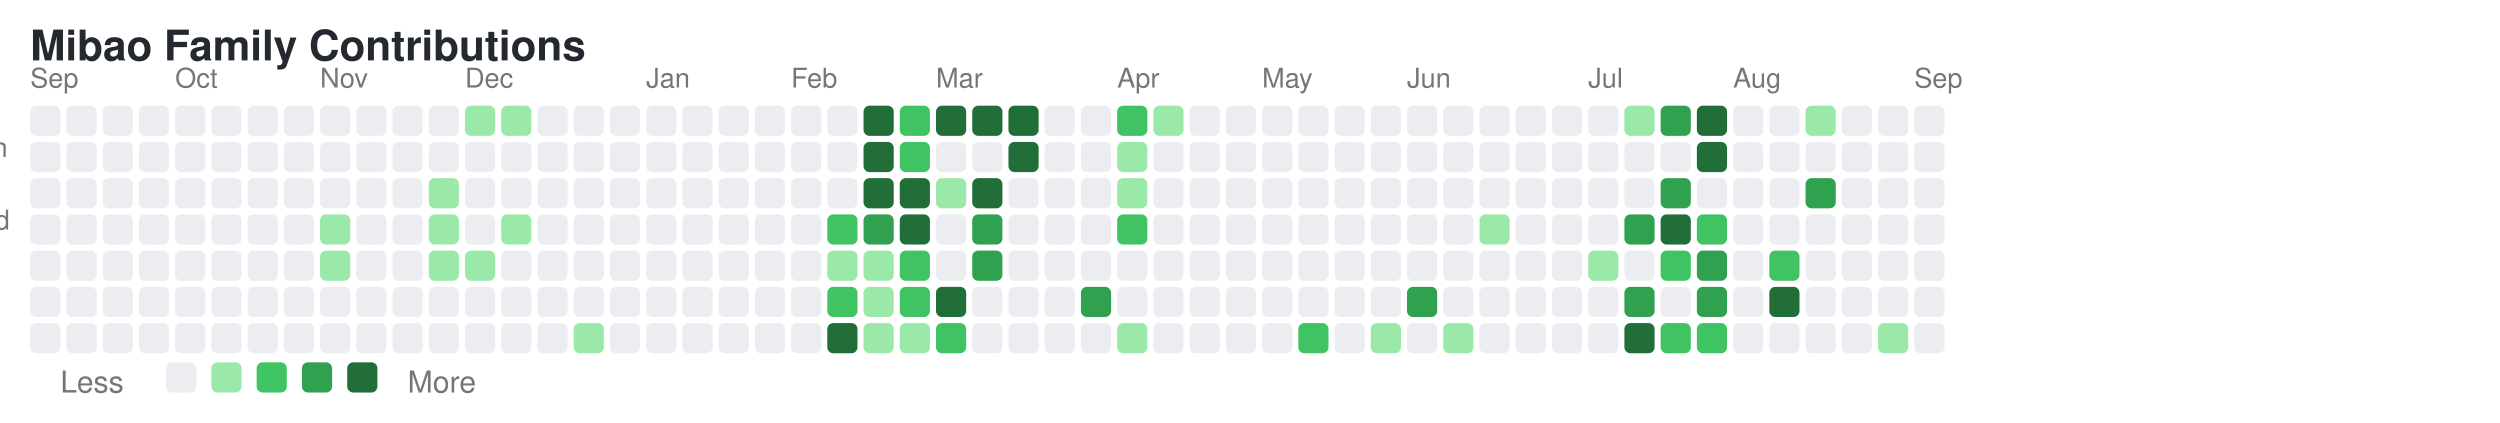
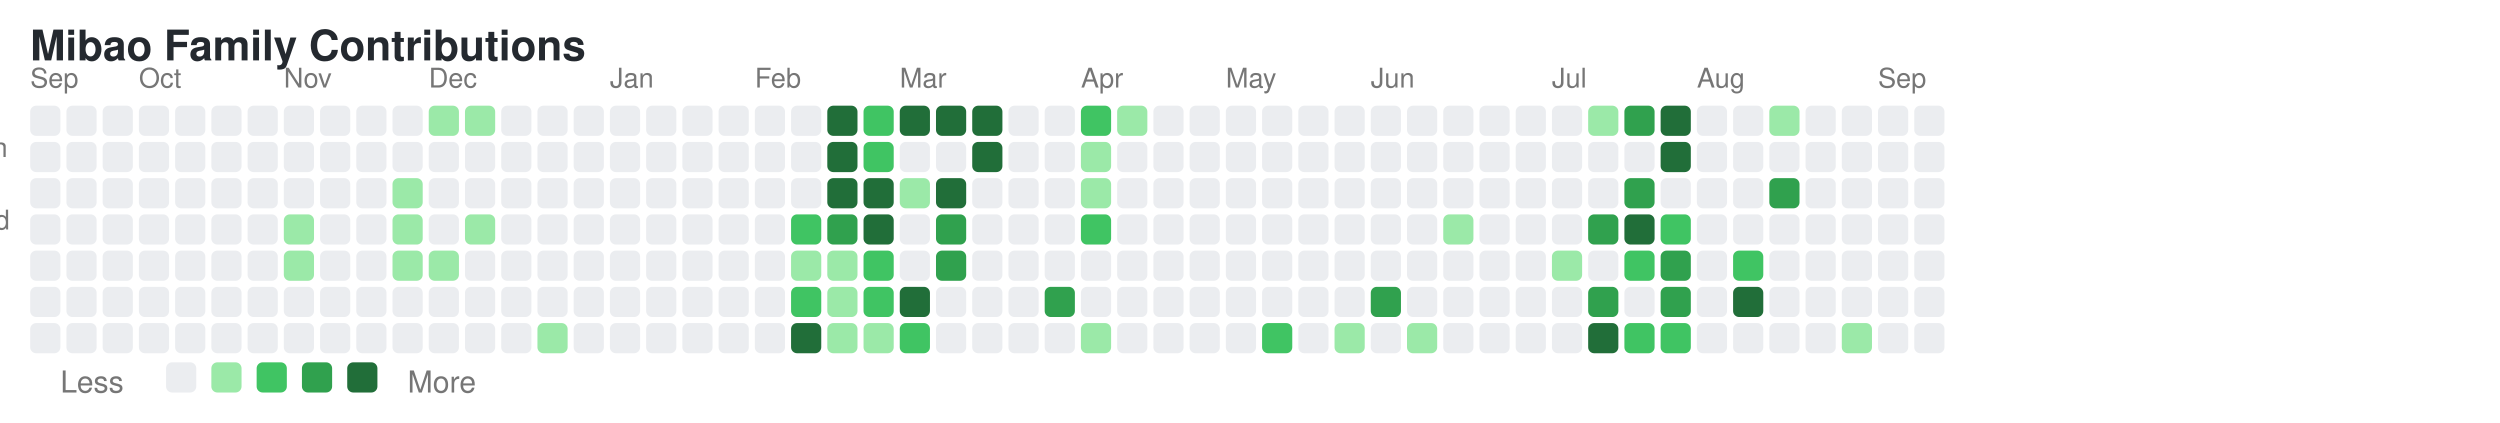
<svg xmlns="http://www.w3.org/2000/svg" width="828" height="140">
  <text x="10" y="20" font-family="-apple-system, BlinkMacSystemFont, Segoe UI, Helvetica, Arial, sans-serif" font-size="14" font-weight="600" fill="#24292f">Mibao Family Contributions</text>
  <g transform="translate(10, 35)">
    <text x="0" y="-6" font-family="-apple-system, BlinkMacSystemFont, Segoe UI, Helvetica, Arial, sans-serif" font-size="9" fill="#767676">Sep</text>
-     <text x="48" y="-6" font-family="-apple-system, BlinkMacSystemFont, Segoe UI, Helvetica, Arial, sans-serif" font-size="9" fill="#767676">Oct</text>
-     <text x="96" y="-6" font-family="-apple-system, BlinkMacSystemFont, Segoe UI, Helvetica, Arial, sans-serif" font-size="9" fill="#767676">Nov</text>
-     <text x="144" y="-6" font-family="-apple-system, BlinkMacSystemFont, Segoe UI, Helvetica, Arial, sans-serif" font-size="9" fill="#767676">Dec</text>
-     <text x="204" y="-6" font-family="-apple-system, BlinkMacSystemFont, Segoe UI, Helvetica, Arial, sans-serif" font-size="9" fill="#767676">Jan</text>
-     <text x="252" y="-6" font-family="-apple-system, BlinkMacSystemFont, Segoe UI, Helvetica, Arial, sans-serif" font-size="9" fill="#767676">Feb</text>
-     <text x="300" y="-6" font-family="-apple-system, BlinkMacSystemFont, Segoe UI, Helvetica, Arial, sans-serif" font-size="9" fill="#767676">Mar</text>
-     <text x="360" y="-6" font-family="-apple-system, BlinkMacSystemFont, Segoe UI, Helvetica, Arial, sans-serif" font-size="9" fill="#767676">Apr</text>
-     <text x="408" y="-6" font-family="-apple-system, BlinkMacSystemFont, Segoe UI, Helvetica, Arial, sans-serif" font-size="9" fill="#767676">May</text>
-     <text x="456" y="-6" font-family="-apple-system, BlinkMacSystemFont, Segoe UI, Helvetica, Arial, sans-serif" font-size="9" fill="#767676">Jun</text>
-     <text x="516" y="-6" font-family="-apple-system, BlinkMacSystemFont, Segoe UI, Helvetica, Arial, sans-serif" font-size="9" fill="#767676">Jul</text>
-     <text x="564" y="-6" font-family="-apple-system, BlinkMacSystemFont, Segoe UI, Helvetica, Arial, sans-serif" font-size="9" fill="#767676">Aug</text>
-     <text x="624" y="-6" font-family="-apple-system, BlinkMacSystemFont, Segoe UI, Helvetica, Arial, sans-serif" font-size="9" fill="#767676">Sep</text>
+     <text x="36" y="-6" font-family="-apple-system, BlinkMacSystemFont, Segoe UI, Helvetica, Arial, sans-serif" font-size="9" fill="#767676">Oct</text>
+     <text x="84" y="-6" font-family="-apple-system, BlinkMacSystemFont, Segoe UI, Helvetica, Arial, sans-serif" font-size="9" fill="#767676">Nov</text>
+     <text x="132" y="-6" font-family="-apple-system, BlinkMacSystemFont, Segoe UI, Helvetica, Arial, sans-serif" font-size="9" fill="#767676">Dec</text>
+     <text x="192" y="-6" font-family="-apple-system, BlinkMacSystemFont, Segoe UI, Helvetica, Arial, sans-serif" font-size="9" fill="#767676">Jan</text>
+     <text x="240" y="-6" font-family="-apple-system, BlinkMacSystemFont, Segoe UI, Helvetica, Arial, sans-serif" font-size="9" fill="#767676">Feb</text>
+     <text x="288" y="-6" font-family="-apple-system, BlinkMacSystemFont, Segoe UI, Helvetica, Arial, sans-serif" font-size="9" fill="#767676">Mar</text>
+     <text x="348" y="-6" font-family="-apple-system, BlinkMacSystemFont, Segoe UI, Helvetica, Arial, sans-serif" font-size="9" fill="#767676">Apr</text>
+     <text x="396" y="-6" font-family="-apple-system, BlinkMacSystemFont, Segoe UI, Helvetica, Arial, sans-serif" font-size="9" fill="#767676">May</text>
+     <text x="444" y="-6" font-family="-apple-system, BlinkMacSystemFont, Segoe UI, Helvetica, Arial, sans-serif" font-size="9" fill="#767676">Jun</text>
+     <text x="504" y="-6" font-family="-apple-system, BlinkMacSystemFont, Segoe UI, Helvetica, Arial, sans-serif" font-size="9" fill="#767676">Jul</text>
+     <text x="552" y="-6" font-family="-apple-system, BlinkMacSystemFont, Segoe UI, Helvetica, Arial, sans-serif" font-size="9" fill="#767676">Aug</text>
+     <text x="612" y="-6" font-family="-apple-system, BlinkMacSystemFont, Segoe UI, Helvetica, Arial, sans-serif" font-size="9" fill="#767676">Sep</text>
    <text x="-25" y="17.0" font-family="-apple-system, BlinkMacSystemFont, Segoe UI, Helvetica, Arial, sans-serif" font-size="9" fill="#767676">Mon</text>
    <text x="-25" y="41.0" font-family="-apple-system, BlinkMacSystemFont, Segoe UI, Helvetica, Arial, sans-serif" font-size="9" fill="#767676">Wed</text>
    <text x="-25" y="65.0" font-family="-apple-system, BlinkMacSystemFont, Segoe UI, Helvetica, Arial, sans-serif" font-size="9" fill="#767676">Fri</text>
    <rect x="0" y="0" width="10" height="10" fill="#ebedf0" rx="2" />
    <rect x="0" y="12" width="10" height="10" fill="#ebedf0" rx="2" />
    <rect x="0" y="24" width="10" height="10" fill="#ebedf0" rx="2" />
    <rect x="0" y="36" width="10" height="10" fill="#ebedf0" rx="2" />
    <rect x="0" y="48" width="10" height="10" fill="#ebedf0" rx="2" />
    <rect x="0" y="60" width="10" height="10" fill="#ebedf0" rx="2" />
    <rect x="0" y="72" width="10" height="10" fill="#ebedf0" rx="2" />
    <rect x="12" y="0" width="10" height="10" fill="#ebedf0" rx="2" />
    <rect x="12" y="12" width="10" height="10" fill="#ebedf0" rx="2" />
    <rect x="12" y="24" width="10" height="10" fill="#ebedf0" rx="2" />
    <rect x="12" y="36" width="10" height="10" fill="#ebedf0" rx="2" />
    <rect x="12" y="48" width="10" height="10" fill="#ebedf0" rx="2" />
    <rect x="12" y="60" width="10" height="10" fill="#ebedf0" rx="2" />
    <rect x="12" y="72" width="10" height="10" fill="#ebedf0" rx="2" />
    <rect x="24" y="0" width="10" height="10" fill="#ebedf0" rx="2" />
    <rect x="24" y="12" width="10" height="10" fill="#ebedf0" rx="2" />
    <rect x="24" y="24" width="10" height="10" fill="#ebedf0" rx="2" />
    <rect x="24" y="36" width="10" height="10" fill="#ebedf0" rx="2" />
    <rect x="24" y="48" width="10" height="10" fill="#ebedf0" rx="2" />
    <rect x="24" y="60" width="10" height="10" fill="#ebedf0" rx="2" />
    <rect x="24" y="72" width="10" height="10" fill="#ebedf0" rx="2" />
    <rect x="36" y="0" width="10" height="10" fill="#ebedf0" rx="2" />
    <rect x="36" y="12" width="10" height="10" fill="#ebedf0" rx="2" />
    <rect x="36" y="24" width="10" height="10" fill="#ebedf0" rx="2" />
    <rect x="36" y="36" width="10" height="10" fill="#ebedf0" rx="2" />
    <rect x="36" y="48" width="10" height="10" fill="#ebedf0" rx="2" />
    <rect x="36" y="60" width="10" height="10" fill="#ebedf0" rx="2" />
    <rect x="36" y="72" width="10" height="10" fill="#ebedf0" rx="2" />
    <rect x="48" y="0" width="10" height="10" fill="#ebedf0" rx="2" />
    <rect x="48" y="12" width="10" height="10" fill="#ebedf0" rx="2" />
    <rect x="48" y="24" width="10" height="10" fill="#ebedf0" rx="2" />
    <rect x="48" y="36" width="10" height="10" fill="#ebedf0" rx="2" />
    <rect x="48" y="48" width="10" height="10" fill="#ebedf0" rx="2" />
    <rect x="48" y="60" width="10" height="10" fill="#ebedf0" rx="2" />
    <rect x="48" y="72" width="10" height="10" fill="#ebedf0" rx="2" />
    <rect x="60" y="0" width="10" height="10" fill="#ebedf0" rx="2" />
    <rect x="60" y="12" width="10" height="10" fill="#ebedf0" rx="2" />
    <rect x="60" y="24" width="10" height="10" fill="#ebedf0" rx="2" />
    <rect x="60" y="36" width="10" height="10" fill="#ebedf0" rx="2" />
    <rect x="60" y="48" width="10" height="10" fill="#ebedf0" rx="2" />
    <rect x="60" y="60" width="10" height="10" fill="#ebedf0" rx="2" />
    <rect x="60" y="72" width="10" height="10" fill="#ebedf0" rx="2" />
    <rect x="72" y="0" width="10" height="10" fill="#ebedf0" rx="2" />
    <rect x="72" y="12" width="10" height="10" fill="#ebedf0" rx="2" />
    <rect x="72" y="24" width="10" height="10" fill="#ebedf0" rx="2" />
    <rect x="72" y="36" width="10" height="10" fill="#ebedf0" rx="2" />
    <rect x="72" y="48" width="10" height="10" fill="#ebedf0" rx="2" />
    <rect x="72" y="60" width="10" height="10" fill="#ebedf0" rx="2" />
    <rect x="72" y="72" width="10" height="10" fill="#ebedf0" rx="2" />
    <rect x="84" y="0" width="10" height="10" fill="#ebedf0" rx="2" />
    <rect x="84" y="12" width="10" height="10" fill="#ebedf0" rx="2" />
    <rect x="84" y="24" width="10" height="10" fill="#ebedf0" rx="2" />
-     <rect x="84" y="36" width="10" height="10" fill="#ebedf0" rx="2" />
-     <rect x="84" y="48" width="10" height="10" fill="#ebedf0" rx="2" />
+     <rect x="84" y="36" width="10" height="10" fill="#9be9a8" rx="2" />
+     <rect x="84" y="48" width="10" height="10" fill="#9be9a8" rx="2" />
    <rect x="84" y="60" width="10" height="10" fill="#ebedf0" rx="2" />
    <rect x="84" y="72" width="10" height="10" fill="#ebedf0" rx="2" />
    <rect x="96" y="0" width="10" height="10" fill="#ebedf0" rx="2" />
    <rect x="96" y="12" width="10" height="10" fill="#ebedf0" rx="2" />
    <rect x="96" y="24" width="10" height="10" fill="#ebedf0" rx="2" />
-     <rect x="96" y="36" width="10" height="10" fill="#9be9a8" rx="2" />
-     <rect x="96" y="48" width="10" height="10" fill="#9be9a8" rx="2" />
+     <rect x="96" y="36" width="10" height="10" fill="#ebedf0" rx="2" />
+     <rect x="96" y="48" width="10" height="10" fill="#ebedf0" rx="2" />
    <rect x="96" y="60" width="10" height="10" fill="#ebedf0" rx="2" />
    <rect x="96" y="72" width="10" height="10" fill="#ebedf0" rx="2" />
    <rect x="108" y="0" width="10" height="10" fill="#ebedf0" rx="2" />
    <rect x="108" y="12" width="10" height="10" fill="#ebedf0" rx="2" />
    <rect x="108" y="24" width="10" height="10" fill="#ebedf0" rx="2" />
    <rect x="108" y="36" width="10" height="10" fill="#ebedf0" rx="2" />
    <rect x="108" y="48" width="10" height="10" fill="#ebedf0" rx="2" />
    <rect x="108" y="60" width="10" height="10" fill="#ebedf0" rx="2" />
    <rect x="108" y="72" width="10" height="10" fill="#ebedf0" rx="2" />
    <rect x="120" y="0" width="10" height="10" fill="#ebedf0" rx="2" />
    <rect x="120" y="12" width="10" height="10" fill="#ebedf0" rx="2" />
-     <rect x="120" y="24" width="10" height="10" fill="#ebedf0" rx="2" />
-     <rect x="120" y="36" width="10" height="10" fill="#ebedf0" rx="2" />
-     <rect x="120" y="48" width="10" height="10" fill="#ebedf0" rx="2" />
+     <rect x="120" y="24" width="10" height="10" fill="#9be9a8" rx="2" />
+     <rect x="120" y="36" width="10" height="10" fill="#9be9a8" rx="2" />
+     <rect x="120" y="48" width="10" height="10" fill="#9be9a8" rx="2" />
    <rect x="120" y="60" width="10" height="10" fill="#ebedf0" rx="2" />
    <rect x="120" y="72" width="10" height="10" fill="#ebedf0" rx="2" />
-     <rect x="132" y="0" width="10" height="10" fill="#ebedf0" rx="2" />
+     <rect x="132" y="0" width="10" height="10" fill="#9be9a8" rx="2" />
    <rect x="132" y="12" width="10" height="10" fill="#ebedf0" rx="2" />
-     <rect x="132" y="24" width="10" height="10" fill="#9be9a8" rx="2" />
-     <rect x="132" y="36" width="10" height="10" fill="#9be9a8" rx="2" />
+     <rect x="132" y="24" width="10" height="10" fill="#ebedf0" rx="2" />
+     <rect x="132" y="36" width="10" height="10" fill="#ebedf0" rx="2" />
    <rect x="132" y="48" width="10" height="10" fill="#9be9a8" rx="2" />
    <rect x="132" y="60" width="10" height="10" fill="#ebedf0" rx="2" />
    <rect x="132" y="72" width="10" height="10" fill="#ebedf0" rx="2" />
    <rect x="144" y="0" width="10" height="10" fill="#9be9a8" rx="2" />
    <rect x="144" y="12" width="10" height="10" fill="#ebedf0" rx="2" />
    <rect x="144" y="24" width="10" height="10" fill="#ebedf0" rx="2" />
-     <rect x="144" y="36" width="10" height="10" fill="#ebedf0" rx="2" />
-     <rect x="144" y="48" width="10" height="10" fill="#9be9a8" rx="2" />
+     <rect x="144" y="36" width="10" height="10" fill="#9be9a8" rx="2" />
+     <rect x="144" y="48" width="10" height="10" fill="#ebedf0" rx="2" />
    <rect x="144" y="60" width="10" height="10" fill="#ebedf0" rx="2" />
    <rect x="144" y="72" width="10" height="10" fill="#ebedf0" rx="2" />
-     <rect x="156" y="0" width="10" height="10" fill="#9be9a8" rx="2" />
+     <rect x="156" y="0" width="10" height="10" fill="#ebedf0" rx="2" />
    <rect x="156" y="12" width="10" height="10" fill="#ebedf0" rx="2" />
    <rect x="156" y="24" width="10" height="10" fill="#ebedf0" rx="2" />
-     <rect x="156" y="36" width="10" height="10" fill="#9be9a8" rx="2" />
+     <rect x="156" y="36" width="10" height="10" fill="#ebedf0" rx="2" />
    <rect x="156" y="48" width="10" height="10" fill="#ebedf0" rx="2" />
    <rect x="156" y="60" width="10" height="10" fill="#ebedf0" rx="2" />
    <rect x="156" y="72" width="10" height="10" fill="#ebedf0" rx="2" />
    <rect x="168" y="0" width="10" height="10" fill="#ebedf0" rx="2" />
    <rect x="168" y="12" width="10" height="10" fill="#ebedf0" rx="2" />
    <rect x="168" y="24" width="10" height="10" fill="#ebedf0" rx="2" />
    <rect x="168" y="36" width="10" height="10" fill="#ebedf0" rx="2" />
    <rect x="168" y="48" width="10" height="10" fill="#ebedf0" rx="2" />
    <rect x="168" y="60" width="10" height="10" fill="#ebedf0" rx="2" />
-     <rect x="168" y="72" width="10" height="10" fill="#ebedf0" rx="2" />
+     <rect x="168" y="72" width="10" height="10" fill="#9be9a8" rx="2" />
    <rect x="180" y="0" width="10" height="10" fill="#ebedf0" rx="2" />
    <rect x="180" y="12" width="10" height="10" fill="#ebedf0" rx="2" />
    <rect x="180" y="24" width="10" height="10" fill="#ebedf0" rx="2" />
    <rect x="180" y="36" width="10" height="10" fill="#ebedf0" rx="2" />
    <rect x="180" y="48" width="10" height="10" fill="#ebedf0" rx="2" />
    <rect x="180" y="60" width="10" height="10" fill="#ebedf0" rx="2" />
-     <rect x="180" y="72" width="10" height="10" fill="#9be9a8" rx="2" />
+     <rect x="180" y="72" width="10" height="10" fill="#ebedf0" rx="2" />
    <rect x="192" y="0" width="10" height="10" fill="#ebedf0" rx="2" />
    <rect x="192" y="12" width="10" height="10" fill="#ebedf0" rx="2" />
    <rect x="192" y="24" width="10" height="10" fill="#ebedf0" rx="2" />
    <rect x="192" y="36" width="10" height="10" fill="#ebedf0" rx="2" />
    <rect x="192" y="48" width="10" height="10" fill="#ebedf0" rx="2" />
    <rect x="192" y="60" width="10" height="10" fill="#ebedf0" rx="2" />
    <rect x="192" y="72" width="10" height="10" fill="#ebedf0" rx="2" />
    <rect x="204" y="0" width="10" height="10" fill="#ebedf0" rx="2" />
    <rect x="204" y="12" width="10" height="10" fill="#ebedf0" rx="2" />
    <rect x="204" y="24" width="10" height="10" fill="#ebedf0" rx="2" />
    <rect x="204" y="36" width="10" height="10" fill="#ebedf0" rx="2" />
    <rect x="204" y="48" width="10" height="10" fill="#ebedf0" rx="2" />
    <rect x="204" y="60" width="10" height="10" fill="#ebedf0" rx="2" />
    <rect x="204" y="72" width="10" height="10" fill="#ebedf0" rx="2" />
    <rect x="216" y="0" width="10" height="10" fill="#ebedf0" rx="2" />
    <rect x="216" y="12" width="10" height="10" fill="#ebedf0" rx="2" />
    <rect x="216" y="24" width="10" height="10" fill="#ebedf0" rx="2" />
    <rect x="216" y="36" width="10" height="10" fill="#ebedf0" rx="2" />
    <rect x="216" y="48" width="10" height="10" fill="#ebedf0" rx="2" />
    <rect x="216" y="60" width="10" height="10" fill="#ebedf0" rx="2" />
    <rect x="216" y="72" width="10" height="10" fill="#ebedf0" rx="2" />
    <rect x="228" y="0" width="10" height="10" fill="#ebedf0" rx="2" />
    <rect x="228" y="12" width="10" height="10" fill="#ebedf0" rx="2" />
    <rect x="228" y="24" width="10" height="10" fill="#ebedf0" rx="2" />
    <rect x="228" y="36" width="10" height="10" fill="#ebedf0" rx="2" />
    <rect x="228" y="48" width="10" height="10" fill="#ebedf0" rx="2" />
    <rect x="228" y="60" width="10" height="10" fill="#ebedf0" rx="2" />
    <rect x="228" y="72" width="10" height="10" fill="#ebedf0" rx="2" />
    <rect x="240" y="0" width="10" height="10" fill="#ebedf0" rx="2" />
    <rect x="240" y="12" width="10" height="10" fill="#ebedf0" rx="2" />
    <rect x="240" y="24" width="10" height="10" fill="#ebedf0" rx="2" />
    <rect x="240" y="36" width="10" height="10" fill="#ebedf0" rx="2" />
    <rect x="240" y="48" width="10" height="10" fill="#ebedf0" rx="2" />
    <rect x="240" y="60" width="10" height="10" fill="#ebedf0" rx="2" />
    <rect x="240" y="72" width="10" height="10" fill="#ebedf0" rx="2" />
    <rect x="252" y="0" width="10" height="10" fill="#ebedf0" rx="2" />
    <rect x="252" y="12" width="10" height="10" fill="#ebedf0" rx="2" />
    <rect x="252" y="24" width="10" height="10" fill="#ebedf0" rx="2" />
-     <rect x="252" y="36" width="10" height="10" fill="#ebedf0" rx="2" />
-     <rect x="252" y="48" width="10" height="10" fill="#ebedf0" rx="2" />
-     <rect x="252" y="60" width="10" height="10" fill="#ebedf0" rx="2" />
-     <rect x="252" y="72" width="10" height="10" fill="#ebedf0" rx="2" />
-     <rect x="264" y="0" width="10" height="10" fill="#ebedf0" rx="2" />
-     <rect x="264" y="12" width="10" height="10" fill="#ebedf0" rx="2" />
-     <rect x="264" y="24" width="10" height="10" fill="#ebedf0" rx="2" />
-     <rect x="264" y="36" width="10" height="10" fill="#40c463" rx="2" />
+     <rect x="252" y="36" width="10" height="10" fill="#40c463" rx="2" />
+     <rect x="252" y="48" width="10" height="10" fill="#9be9a8" rx="2" />
+     <rect x="252" y="60" width="10" height="10" fill="#40c463" rx="2" />
+     <rect x="252" y="72" width="10" height="10" fill="#216e39" rx="2" />
+     <rect x="264" y="0" width="10" height="10" fill="#216e39" rx="2" />
+     <rect x="264" y="12" width="10" height="10" fill="#216e39" rx="2" />
+     <rect x="264" y="24" width="10" height="10" fill="#216e39" rx="2" />
+     <rect x="264" y="36" width="10" height="10" fill="#30a14e" rx="2" />
    <rect x="264" y="48" width="10" height="10" fill="#9be9a8" rx="2" />
-     <rect x="264" y="60" width="10" height="10" fill="#40c463" rx="2" />
-     <rect x="264" y="72" width="10" height="10" fill="#216e39" rx="2" />
-     <rect x="276" y="0" width="10" height="10" fill="#216e39" rx="2" />
-     <rect x="276" y="12" width="10" height="10" fill="#216e39" rx="2" />
+     <rect x="264" y="60" width="10" height="10" fill="#9be9a8" rx="2" />
+     <rect x="264" y="72" width="10" height="10" fill="#9be9a8" rx="2" />
+     <rect x="276" y="0" width="10" height="10" fill="#40c463" rx="2" />
+     <rect x="276" y="12" width="10" height="10" fill="#40c463" rx="2" />
    <rect x="276" y="24" width="10" height="10" fill="#216e39" rx="2" />
-     <rect x="276" y="36" width="10" height="10" fill="#30a14e" rx="2" />
-     <rect x="276" y="48" width="10" height="10" fill="#9be9a8" rx="2" />
-     <rect x="276" y="60" width="10" height="10" fill="#9be9a8" rx="2" />
+     <rect x="276" y="36" width="10" height="10" fill="#216e39" rx="2" />
+     <rect x="276" y="48" width="10" height="10" fill="#40c463" rx="2" />
+     <rect x="276" y="60" width="10" height="10" fill="#40c463" rx="2" />
    <rect x="276" y="72" width="10" height="10" fill="#9be9a8" rx="2" />
-     <rect x="288" y="0" width="10" height="10" fill="#40c463" rx="2" />
-     <rect x="288" y="12" width="10" height="10" fill="#40c463" rx="2" />
-     <rect x="288" y="24" width="10" height="10" fill="#216e39" rx="2" />
-     <rect x="288" y="36" width="10" height="10" fill="#216e39" rx="2" />
-     <rect x="288" y="48" width="10" height="10" fill="#40c463" rx="2" />
-     <rect x="288" y="60" width="10" height="10" fill="#40c463" rx="2" />
-     <rect x="288" y="72" width="10" height="10" fill="#9be9a8" rx="2" />
+     <rect x="288" y="0" width="10" height="10" fill="#216e39" rx="2" />
+     <rect x="288" y="12" width="10" height="10" fill="#ebedf0" rx="2" />
+     <rect x="288" y="24" width="10" height="10" fill="#9be9a8" rx="2" />
+     <rect x="288" y="36" width="10" height="10" fill="#ebedf0" rx="2" />
+     <rect x="288" y="48" width="10" height="10" fill="#ebedf0" rx="2" />
+     <rect x="288" y="60" width="10" height="10" fill="#216e39" rx="2" />
+     <rect x="288" y="72" width="10" height="10" fill="#40c463" rx="2" />
    <rect x="300" y="0" width="10" height="10" fill="#216e39" rx="2" />
    <rect x="300" y="12" width="10" height="10" fill="#ebedf0" rx="2" />
-     <rect x="300" y="24" width="10" height="10" fill="#9be9a8" rx="2" />
-     <rect x="300" y="36" width="10" height="10" fill="#ebedf0" rx="2" />
-     <rect x="300" y="48" width="10" height="10" fill="#ebedf0" rx="2" />
-     <rect x="300" y="60" width="10" height="10" fill="#216e39" rx="2" />
-     <rect x="300" y="72" width="10" height="10" fill="#40c463" rx="2" />
+     <rect x="300" y="24" width="10" height="10" fill="#216e39" rx="2" />
+     <rect x="300" y="36" width="10" height="10" fill="#30a14e" rx="2" />
+     <rect x="300" y="48" width="10" height="10" fill="#30a14e" rx="2" />
+     <rect x="300" y="60" width="10" height="10" fill="#ebedf0" rx="2" />
+     <rect x="300" y="72" width="10" height="10" fill="#ebedf0" rx="2" />
    <rect x="312" y="0" width="10" height="10" fill="#216e39" rx="2" />
-     <rect x="312" y="12" width="10" height="10" fill="#ebedf0" rx="2" />
-     <rect x="312" y="24" width="10" height="10" fill="#216e39" rx="2" />
-     <rect x="312" y="36" width="10" height="10" fill="#30a14e" rx="2" />
-     <rect x="312" y="48" width="10" height="10" fill="#30a14e" rx="2" />
+     <rect x="312" y="12" width="10" height="10" fill="#216e39" rx="2" />
+     <rect x="312" y="24" width="10" height="10" fill="#ebedf0" rx="2" />
+     <rect x="312" y="36" width="10" height="10" fill="#ebedf0" rx="2" />
+     <rect x="312" y="48" width="10" height="10" fill="#ebedf0" rx="2" />
    <rect x="312" y="60" width="10" height="10" fill="#ebedf0" rx="2" />
    <rect x="312" y="72" width="10" height="10" fill="#ebedf0" rx="2" />
-     <rect x="324" y="0" width="10" height="10" fill="#216e39" rx="2" />
-     <rect x="324" y="12" width="10" height="10" fill="#216e39" rx="2" />
+     <rect x="324" y="0" width="10" height="10" fill="#ebedf0" rx="2" />
+     <rect x="324" y="12" width="10" height="10" fill="#ebedf0" rx="2" />
    <rect x="324" y="24" width="10" height="10" fill="#ebedf0" rx="2" />
    <rect x="324" y="36" width="10" height="10" fill="#ebedf0" rx="2" />
    <rect x="324" y="48" width="10" height="10" fill="#ebedf0" rx="2" />
    <rect x="324" y="60" width="10" height="10" fill="#ebedf0" rx="2" />
    <rect x="324" y="72" width="10" height="10" fill="#ebedf0" rx="2" />
    <rect x="336" y="0" width="10" height="10" fill="#ebedf0" rx="2" />
    <rect x="336" y="12" width="10" height="10" fill="#ebedf0" rx="2" />
    <rect x="336" y="24" width="10" height="10" fill="#ebedf0" rx="2" />
    <rect x="336" y="36" width="10" height="10" fill="#ebedf0" rx="2" />
    <rect x="336" y="48" width="10" height="10" fill="#ebedf0" rx="2" />
-     <rect x="336" y="60" width="10" height="10" fill="#ebedf0" rx="2" />
+     <rect x="336" y="60" width="10" height="10" fill="#30a14e" rx="2" />
    <rect x="336" y="72" width="10" height="10" fill="#ebedf0" rx="2" />
-     <rect x="348" y="0" width="10" height="10" fill="#ebedf0" rx="2" />
-     <rect x="348" y="12" width="10" height="10" fill="#ebedf0" rx="2" />
-     <rect x="348" y="24" width="10" height="10" fill="#ebedf0" rx="2" />
-     <rect x="348" y="36" width="10" height="10" fill="#ebedf0" rx="2" />
+     <rect x="348" y="0" width="10" height="10" fill="#40c463" rx="2" />
+     <rect x="348" y="12" width="10" height="10" fill="#9be9a8" rx="2" />
+     <rect x="348" y="24" width="10" height="10" fill="#9be9a8" rx="2" />
+     <rect x="348" y="36" width="10" height="10" fill="#40c463" rx="2" />
    <rect x="348" y="48" width="10" height="10" fill="#ebedf0" rx="2" />
-     <rect x="348" y="60" width="10" height="10" fill="#30a14e" rx="2" />
-     <rect x="348" y="72" width="10" height="10" fill="#ebedf0" rx="2" />
-     <rect x="360" y="0" width="10" height="10" fill="#40c463" rx="2" />
-     <rect x="360" y="12" width="10" height="10" fill="#9be9a8" rx="2" />
-     <rect x="360" y="24" width="10" height="10" fill="#9be9a8" rx="2" />
-     <rect x="360" y="36" width="10" height="10" fill="#40c463" rx="2" />
+     <rect x="348" y="60" width="10" height="10" fill="#ebedf0" rx="2" />
+     <rect x="348" y="72" width="10" height="10" fill="#9be9a8" rx="2" />
+     <rect x="360" y="0" width="10" height="10" fill="#9be9a8" rx="2" />
+     <rect x="360" y="12" width="10" height="10" fill="#ebedf0" rx="2" />
+     <rect x="360" y="24" width="10" height="10" fill="#ebedf0" rx="2" />
+     <rect x="360" y="36" width="10" height="10" fill="#ebedf0" rx="2" />
    <rect x="360" y="48" width="10" height="10" fill="#ebedf0" rx="2" />
    <rect x="360" y="60" width="10" height="10" fill="#ebedf0" rx="2" />
-     <rect x="360" y="72" width="10" height="10" fill="#9be9a8" rx="2" />
-     <rect x="372" y="0" width="10" height="10" fill="#9be9a8" rx="2" />
+     <rect x="360" y="72" width="10" height="10" fill="#ebedf0" rx="2" />
+     <rect x="372" y="0" width="10" height="10" fill="#ebedf0" rx="2" />
    <rect x="372" y="12" width="10" height="10" fill="#ebedf0" rx="2" />
    <rect x="372" y="24" width="10" height="10" fill="#ebedf0" rx="2" />
    <rect x="372" y="36" width="10" height="10" fill="#ebedf0" rx="2" />
    <rect x="372" y="48" width="10" height="10" fill="#ebedf0" rx="2" />
    <rect x="372" y="60" width="10" height="10" fill="#ebedf0" rx="2" />
    <rect x="372" y="72" width="10" height="10" fill="#ebedf0" rx="2" />
    <rect x="384" y="0" width="10" height="10" fill="#ebedf0" rx="2" />
    <rect x="384" y="12" width="10" height="10" fill="#ebedf0" rx="2" />
    <rect x="384" y="24" width="10" height="10" fill="#ebedf0" rx="2" />
    <rect x="384" y="36" width="10" height="10" fill="#ebedf0" rx="2" />
    <rect x="384" y="48" width="10" height="10" fill="#ebedf0" rx="2" />
    <rect x="384" y="60" width="10" height="10" fill="#ebedf0" rx="2" />
    <rect x="384" y="72" width="10" height="10" fill="#ebedf0" rx="2" />
    <rect x="396" y="0" width="10" height="10" fill="#ebedf0" rx="2" />
    <rect x="396" y="12" width="10" height="10" fill="#ebedf0" rx="2" />
    <rect x="396" y="24" width="10" height="10" fill="#ebedf0" rx="2" />
    <rect x="396" y="36" width="10" height="10" fill="#ebedf0" rx="2" />
    <rect x="396" y="48" width="10" height="10" fill="#ebedf0" rx="2" />
    <rect x="396" y="60" width="10" height="10" fill="#ebedf0" rx="2" />
    <rect x="396" y="72" width="10" height="10" fill="#ebedf0" rx="2" />
    <rect x="408" y="0" width="10" height="10" fill="#ebedf0" rx="2" />
    <rect x="408" y="12" width="10" height="10" fill="#ebedf0" rx="2" />
    <rect x="408" y="24" width="10" height="10" fill="#ebedf0" rx="2" />
    <rect x="408" y="36" width="10" height="10" fill="#ebedf0" rx="2" />
    <rect x="408" y="48" width="10" height="10" fill="#ebedf0" rx="2" />
    <rect x="408" y="60" width="10" height="10" fill="#ebedf0" rx="2" />
-     <rect x="408" y="72" width="10" height="10" fill="#ebedf0" rx="2" />
+     <rect x="408" y="72" width="10" height="10" fill="#40c463" rx="2" />
    <rect x="420" y="0" width="10" height="10" fill="#ebedf0" rx="2" />
    <rect x="420" y="12" width="10" height="10" fill="#ebedf0" rx="2" />
    <rect x="420" y="24" width="10" height="10" fill="#ebedf0" rx="2" />
    <rect x="420" y="36" width="10" height="10" fill="#ebedf0" rx="2" />
    <rect x="420" y="48" width="10" height="10" fill="#ebedf0" rx="2" />
    <rect x="420" y="60" width="10" height="10" fill="#ebedf0" rx="2" />
-     <rect x="420" y="72" width="10" height="10" fill="#40c463" rx="2" />
+     <rect x="420" y="72" width="10" height="10" fill="#ebedf0" rx="2" />
    <rect x="432" y="0" width="10" height="10" fill="#ebedf0" rx="2" />
    <rect x="432" y="12" width="10" height="10" fill="#ebedf0" rx="2" />
    <rect x="432" y="24" width="10" height="10" fill="#ebedf0" rx="2" />
    <rect x="432" y="36" width="10" height="10" fill="#ebedf0" rx="2" />
    <rect x="432" y="48" width="10" height="10" fill="#ebedf0" rx="2" />
    <rect x="432" y="60" width="10" height="10" fill="#ebedf0" rx="2" />
-     <rect x="432" y="72" width="10" height="10" fill="#ebedf0" rx="2" />
+     <rect x="432" y="72" width="10" height="10" fill="#9be9a8" rx="2" />
    <rect x="444" y="0" width="10" height="10" fill="#ebedf0" rx="2" />
    <rect x="444" y="12" width="10" height="10" fill="#ebedf0" rx="2" />
    <rect x="444" y="24" width="10" height="10" fill="#ebedf0" rx="2" />
    <rect x="444" y="36" width="10" height="10" fill="#ebedf0" rx="2" />
    <rect x="444" y="48" width="10" height="10" fill="#ebedf0" rx="2" />
-     <rect x="444" y="60" width="10" height="10" fill="#ebedf0" rx="2" />
-     <rect x="444" y="72" width="10" height="10" fill="#9be9a8" rx="2" />
+     <rect x="444" y="60" width="10" height="10" fill="#30a14e" rx="2" />
+     <rect x="444" y="72" width="10" height="10" fill="#ebedf0" rx="2" />
    <rect x="456" y="0" width="10" height="10" fill="#ebedf0" rx="2" />
    <rect x="456" y="12" width="10" height="10" fill="#ebedf0" rx="2" />
    <rect x="456" y="24" width="10" height="10" fill="#ebedf0" rx="2" />
    <rect x="456" y="36" width="10" height="10" fill="#ebedf0" rx="2" />
    <rect x="456" y="48" width="10" height="10" fill="#ebedf0" rx="2" />
-     <rect x="456" y="60" width="10" height="10" fill="#30a14e" rx="2" />
-     <rect x="456" y="72" width="10" height="10" fill="#ebedf0" rx="2" />
+     <rect x="456" y="60" width="10" height="10" fill="#ebedf0" rx="2" />
+     <rect x="456" y="72" width="10" height="10" fill="#9be9a8" rx="2" />
    <rect x="468" y="0" width="10" height="10" fill="#ebedf0" rx="2" />
    <rect x="468" y="12" width="10" height="10" fill="#ebedf0" rx="2" />
    <rect x="468" y="24" width="10" height="10" fill="#ebedf0" rx="2" />
-     <rect x="468" y="36" width="10" height="10" fill="#ebedf0" rx="2" />
+     <rect x="468" y="36" width="10" height="10" fill="#9be9a8" rx="2" />
    <rect x="468" y="48" width="10" height="10" fill="#ebedf0" rx="2" />
    <rect x="468" y="60" width="10" height="10" fill="#ebedf0" rx="2" />
-     <rect x="468" y="72" width="10" height="10" fill="#9be9a8" rx="2" />
+     <rect x="468" y="72" width="10" height="10" fill="#ebedf0" rx="2" />
    <rect x="480" y="0" width="10" height="10" fill="#ebedf0" rx="2" />
    <rect x="480" y="12" width="10" height="10" fill="#ebedf0" rx="2" />
    <rect x="480" y="24" width="10" height="10" fill="#ebedf0" rx="2" />
-     <rect x="480" y="36" width="10" height="10" fill="#9be9a8" rx="2" />
+     <rect x="480" y="36" width="10" height="10" fill="#ebedf0" rx="2" />
    <rect x="480" y="48" width="10" height="10" fill="#ebedf0" rx="2" />
    <rect x="480" y="60" width="10" height="10" fill="#ebedf0" rx="2" />
    <rect x="480" y="72" width="10" height="10" fill="#ebedf0" rx="2" />
    <rect x="492" y="0" width="10" height="10" fill="#ebedf0" rx="2" />
    <rect x="492" y="12" width="10" height="10" fill="#ebedf0" rx="2" />
    <rect x="492" y="24" width="10" height="10" fill="#ebedf0" rx="2" />
    <rect x="492" y="36" width="10" height="10" fill="#ebedf0" rx="2" />
    <rect x="492" y="48" width="10" height="10" fill="#ebedf0" rx="2" />
    <rect x="492" y="60" width="10" height="10" fill="#ebedf0" rx="2" />
    <rect x="492" y="72" width="10" height="10" fill="#ebedf0" rx="2" />
    <rect x="504" y="0" width="10" height="10" fill="#ebedf0" rx="2" />
    <rect x="504" y="12" width="10" height="10" fill="#ebedf0" rx="2" />
    <rect x="504" y="24" width="10" height="10" fill="#ebedf0" rx="2" />
    <rect x="504" y="36" width="10" height="10" fill="#ebedf0" rx="2" />
-     <rect x="504" y="48" width="10" height="10" fill="#ebedf0" rx="2" />
+     <rect x="504" y="48" width="10" height="10" fill="#9be9a8" rx="2" />
    <rect x="504" y="60" width="10" height="10" fill="#ebedf0" rx="2" />
    <rect x="504" y="72" width="10" height="10" fill="#ebedf0" rx="2" />
-     <rect x="516" y="0" width="10" height="10" fill="#ebedf0" rx="2" />
+     <rect x="516" y="0" width="10" height="10" fill="#9be9a8" rx="2" />
    <rect x="516" y="12" width="10" height="10" fill="#ebedf0" rx="2" />
    <rect x="516" y="24" width="10" height="10" fill="#ebedf0" rx="2" />
-     <rect x="516" y="36" width="10" height="10" fill="#ebedf0" rx="2" />
-     <rect x="516" y="48" width="10" height="10" fill="#9be9a8" rx="2" />
-     <rect x="516" y="60" width="10" height="10" fill="#ebedf0" rx="2" />
-     <rect x="516" y="72" width="10" height="10" fill="#ebedf0" rx="2" />
-     <rect x="528" y="0" width="10" height="10" fill="#9be9a8" rx="2" />
+     <rect x="516" y="36" width="10" height="10" fill="#30a14e" rx="2" />
+     <rect x="516" y="48" width="10" height="10" fill="#ebedf0" rx="2" />
+     <rect x="516" y="60" width="10" height="10" fill="#30a14e" rx="2" />
+     <rect x="516" y="72" width="10" height="10" fill="#216e39" rx="2" />
+     <rect x="528" y="0" width="10" height="10" fill="#30a14e" rx="2" />
    <rect x="528" y="12" width="10" height="10" fill="#ebedf0" rx="2" />
-     <rect x="528" y="24" width="10" height="10" fill="#ebedf0" rx="2" />
-     <rect x="528" y="36" width="10" height="10" fill="#30a14e" rx="2" />
-     <rect x="528" y="48" width="10" height="10" fill="#ebedf0" rx="2" />
-     <rect x="528" y="60" width="10" height="10" fill="#30a14e" rx="2" />
-     <rect x="528" y="72" width="10" height="10" fill="#216e39" rx="2" />
-     <rect x="540" y="0" width="10" height="10" fill="#30a14e" rx="2" />
-     <rect x="540" y="12" width="10" height="10" fill="#ebedf0" rx="2" />
-     <rect x="540" y="24" width="10" height="10" fill="#30a14e" rx="2" />
-     <rect x="540" y="36" width="10" height="10" fill="#216e39" rx="2" />
-     <rect x="540" y="48" width="10" height="10" fill="#40c463" rx="2" />
-     <rect x="540" y="60" width="10" height="10" fill="#ebedf0" rx="2" />
+     <rect x="528" y="24" width="10" height="10" fill="#30a14e" rx="2" />
+     <rect x="528" y="36" width="10" height="10" fill="#216e39" rx="2" />
+     <rect x="528" y="48" width="10" height="10" fill="#40c463" rx="2" />
+     <rect x="528" y="60" width="10" height="10" fill="#ebedf0" rx="2" />
+     <rect x="528" y="72" width="10" height="10" fill="#40c463" rx="2" />
+     <rect x="540" y="0" width="10" height="10" fill="#216e39" rx="2" />
+     <rect x="540" y="12" width="10" height="10" fill="#216e39" rx="2" />
+     <rect x="540" y="24" width="10" height="10" fill="#ebedf0" rx="2" />
+     <rect x="540" y="36" width="10" height="10" fill="#40c463" rx="2" />
+     <rect x="540" y="48" width="10" height="10" fill="#30a14e" rx="2" />
+     <rect x="540" y="60" width="10" height="10" fill="#30a14e" rx="2" />
    <rect x="540" y="72" width="10" height="10" fill="#40c463" rx="2" />
-     <rect x="552" y="0" width="10" height="10" fill="#216e39" rx="2" />
-     <rect x="552" y="12" width="10" height="10" fill="#216e39" rx="2" />
+     <rect x="552" y="0" width="10" height="10" fill="#ebedf0" rx="2" />
+     <rect x="552" y="12" width="10" height="10" fill="#ebedf0" rx="2" />
    <rect x="552" y="24" width="10" height="10" fill="#ebedf0" rx="2" />
-     <rect x="552" y="36" width="10" height="10" fill="#40c463" rx="2" />
-     <rect x="552" y="48" width="10" height="10" fill="#30a14e" rx="2" />
-     <rect x="552" y="60" width="10" height="10" fill="#30a14e" rx="2" />
-     <rect x="552" y="72" width="10" height="10" fill="#40c463" rx="2" />
+     <rect x="552" y="36" width="10" height="10" fill="#ebedf0" rx="2" />
+     <rect x="552" y="48" width="10" height="10" fill="#ebedf0" rx="2" />
+     <rect x="552" y="60" width="10" height="10" fill="#ebedf0" rx="2" />
+     <rect x="552" y="72" width="10" height="10" fill="#ebedf0" rx="2" />
    <rect x="564" y="0" width="10" height="10" fill="#ebedf0" rx="2" />
    <rect x="564" y="12" width="10" height="10" fill="#ebedf0" rx="2" />
    <rect x="564" y="24" width="10" height="10" fill="#ebedf0" rx="2" />
    <rect x="564" y="36" width="10" height="10" fill="#ebedf0" rx="2" />
-     <rect x="564" y="48" width="10" height="10" fill="#ebedf0" rx="2" />
-     <rect x="564" y="60" width="10" height="10" fill="#ebedf0" rx="2" />
+     <rect x="564" y="48" width="10" height="10" fill="#40c463" rx="2" />
+     <rect x="564" y="60" width="10" height="10" fill="#216e39" rx="2" />
    <rect x="564" y="72" width="10" height="10" fill="#ebedf0" rx="2" />
-     <rect x="576" y="0" width="10" height="10" fill="#ebedf0" rx="2" />
+     <rect x="576" y="0" width="10" height="10" fill="#9be9a8" rx="2" />
    <rect x="576" y="12" width="10" height="10" fill="#ebedf0" rx="2" />
-     <rect x="576" y="24" width="10" height="10" fill="#ebedf0" rx="2" />
+     <rect x="576" y="24" width="10" height="10" fill="#30a14e" rx="2" />
    <rect x="576" y="36" width="10" height="10" fill="#ebedf0" rx="2" />
-     <rect x="576" y="48" width="10" height="10" fill="#40c463" rx="2" />
-     <rect x="576" y="60" width="10" height="10" fill="#216e39" rx="2" />
+     <rect x="576" y="48" width="10" height="10" fill="#ebedf0" rx="2" />
+     <rect x="576" y="60" width="10" height="10" fill="#ebedf0" rx="2" />
    <rect x="576" y="72" width="10" height="10" fill="#ebedf0" rx="2" />
-     <rect x="588" y="0" width="10" height="10" fill="#9be9a8" rx="2" />
+     <rect x="588" y="0" width="10" height="10" fill="#ebedf0" rx="2" />
    <rect x="588" y="12" width="10" height="10" fill="#ebedf0" rx="2" />
-     <rect x="588" y="24" width="10" height="10" fill="#30a14e" rx="2" />
+     <rect x="588" y="24" width="10" height="10" fill="#ebedf0" rx="2" />
    <rect x="588" y="36" width="10" height="10" fill="#ebedf0" rx="2" />
    <rect x="588" y="48" width="10" height="10" fill="#ebedf0" rx="2" />
    <rect x="588" y="60" width="10" height="10" fill="#ebedf0" rx="2" />
    <rect x="588" y="72" width="10" height="10" fill="#ebedf0" rx="2" />
    <rect x="600" y="0" width="10" height="10" fill="#ebedf0" rx="2" />
    <rect x="600" y="12" width="10" height="10" fill="#ebedf0" rx="2" />
    <rect x="600" y="24" width="10" height="10" fill="#ebedf0" rx="2" />
    <rect x="600" y="36" width="10" height="10" fill="#ebedf0" rx="2" />
    <rect x="600" y="48" width="10" height="10" fill="#ebedf0" rx="2" />
    <rect x="600" y="60" width="10" height="10" fill="#ebedf0" rx="2" />
-     <rect x="600" y="72" width="10" height="10" fill="#ebedf0" rx="2" />
+     <rect x="600" y="72" width="10" height="10" fill="#9be9a8" rx="2" />
    <rect x="612" y="0" width="10" height="10" fill="#ebedf0" rx="2" />
    <rect x="612" y="12" width="10" height="10" fill="#ebedf0" rx="2" />
    <rect x="612" y="24" width="10" height="10" fill="#ebedf0" rx="2" />
    <rect x="612" y="36" width="10" height="10" fill="#ebedf0" rx="2" />
    <rect x="612" y="48" width="10" height="10" fill="#ebedf0" rx="2" />
    <rect x="612" y="60" width="10" height="10" fill="#ebedf0" rx="2" />
-     <rect x="612" y="72" width="10" height="10" fill="#9be9a8" rx="2" />
+     <rect x="612" y="72" width="10" height="10" fill="#ebedf0" rx="2" />
    <rect x="624" y="0" width="10" height="10" fill="#ebedf0" rx="2" />
    <rect x="624" y="12" width="10" height="10" fill="#ebedf0" rx="2" />
    <rect x="624" y="24" width="10" height="10" fill="#ebedf0" rx="2" />
    <rect x="624" y="36" width="10" height="10" fill="#ebedf0" rx="2" />
    <rect x="624" y="48" width="10" height="10" fill="#ebedf0" rx="2" />
    <rect x="624" y="60" width="10" height="10" fill="#ebedf0" rx="2" />
    <rect x="624" y="72" width="10" height="10" fill="#ebedf0" rx="2" />
    <text x="10" y="95" font-family="-apple-system, BlinkMacSystemFont, Segoe UI, Helvetica, Arial, sans-serif" font-size="10" fill="#767676">Less</text>
    <rect x="45" y="85" width="10" height="10" fill="#ebedf0" rx="2" />
    <rect x="60" y="85" width="10" height="10" fill="#9be9a8" rx="2" />
    <rect x="75" y="85" width="10" height="10" fill="#40c463" rx="2" />
    <rect x="90" y="85" width="10" height="10" fill="#30a14e" rx="2" />
    <rect x="105" y="85" width="10" height="10" fill="#216e39" rx="2" />
    <text x="125" y="95" font-family="-apple-system, BlinkMacSystemFont, Segoe UI, Helvetica, Arial, sans-serif" font-size="10" fill="#767676">More</text>
  </g>
</svg>
